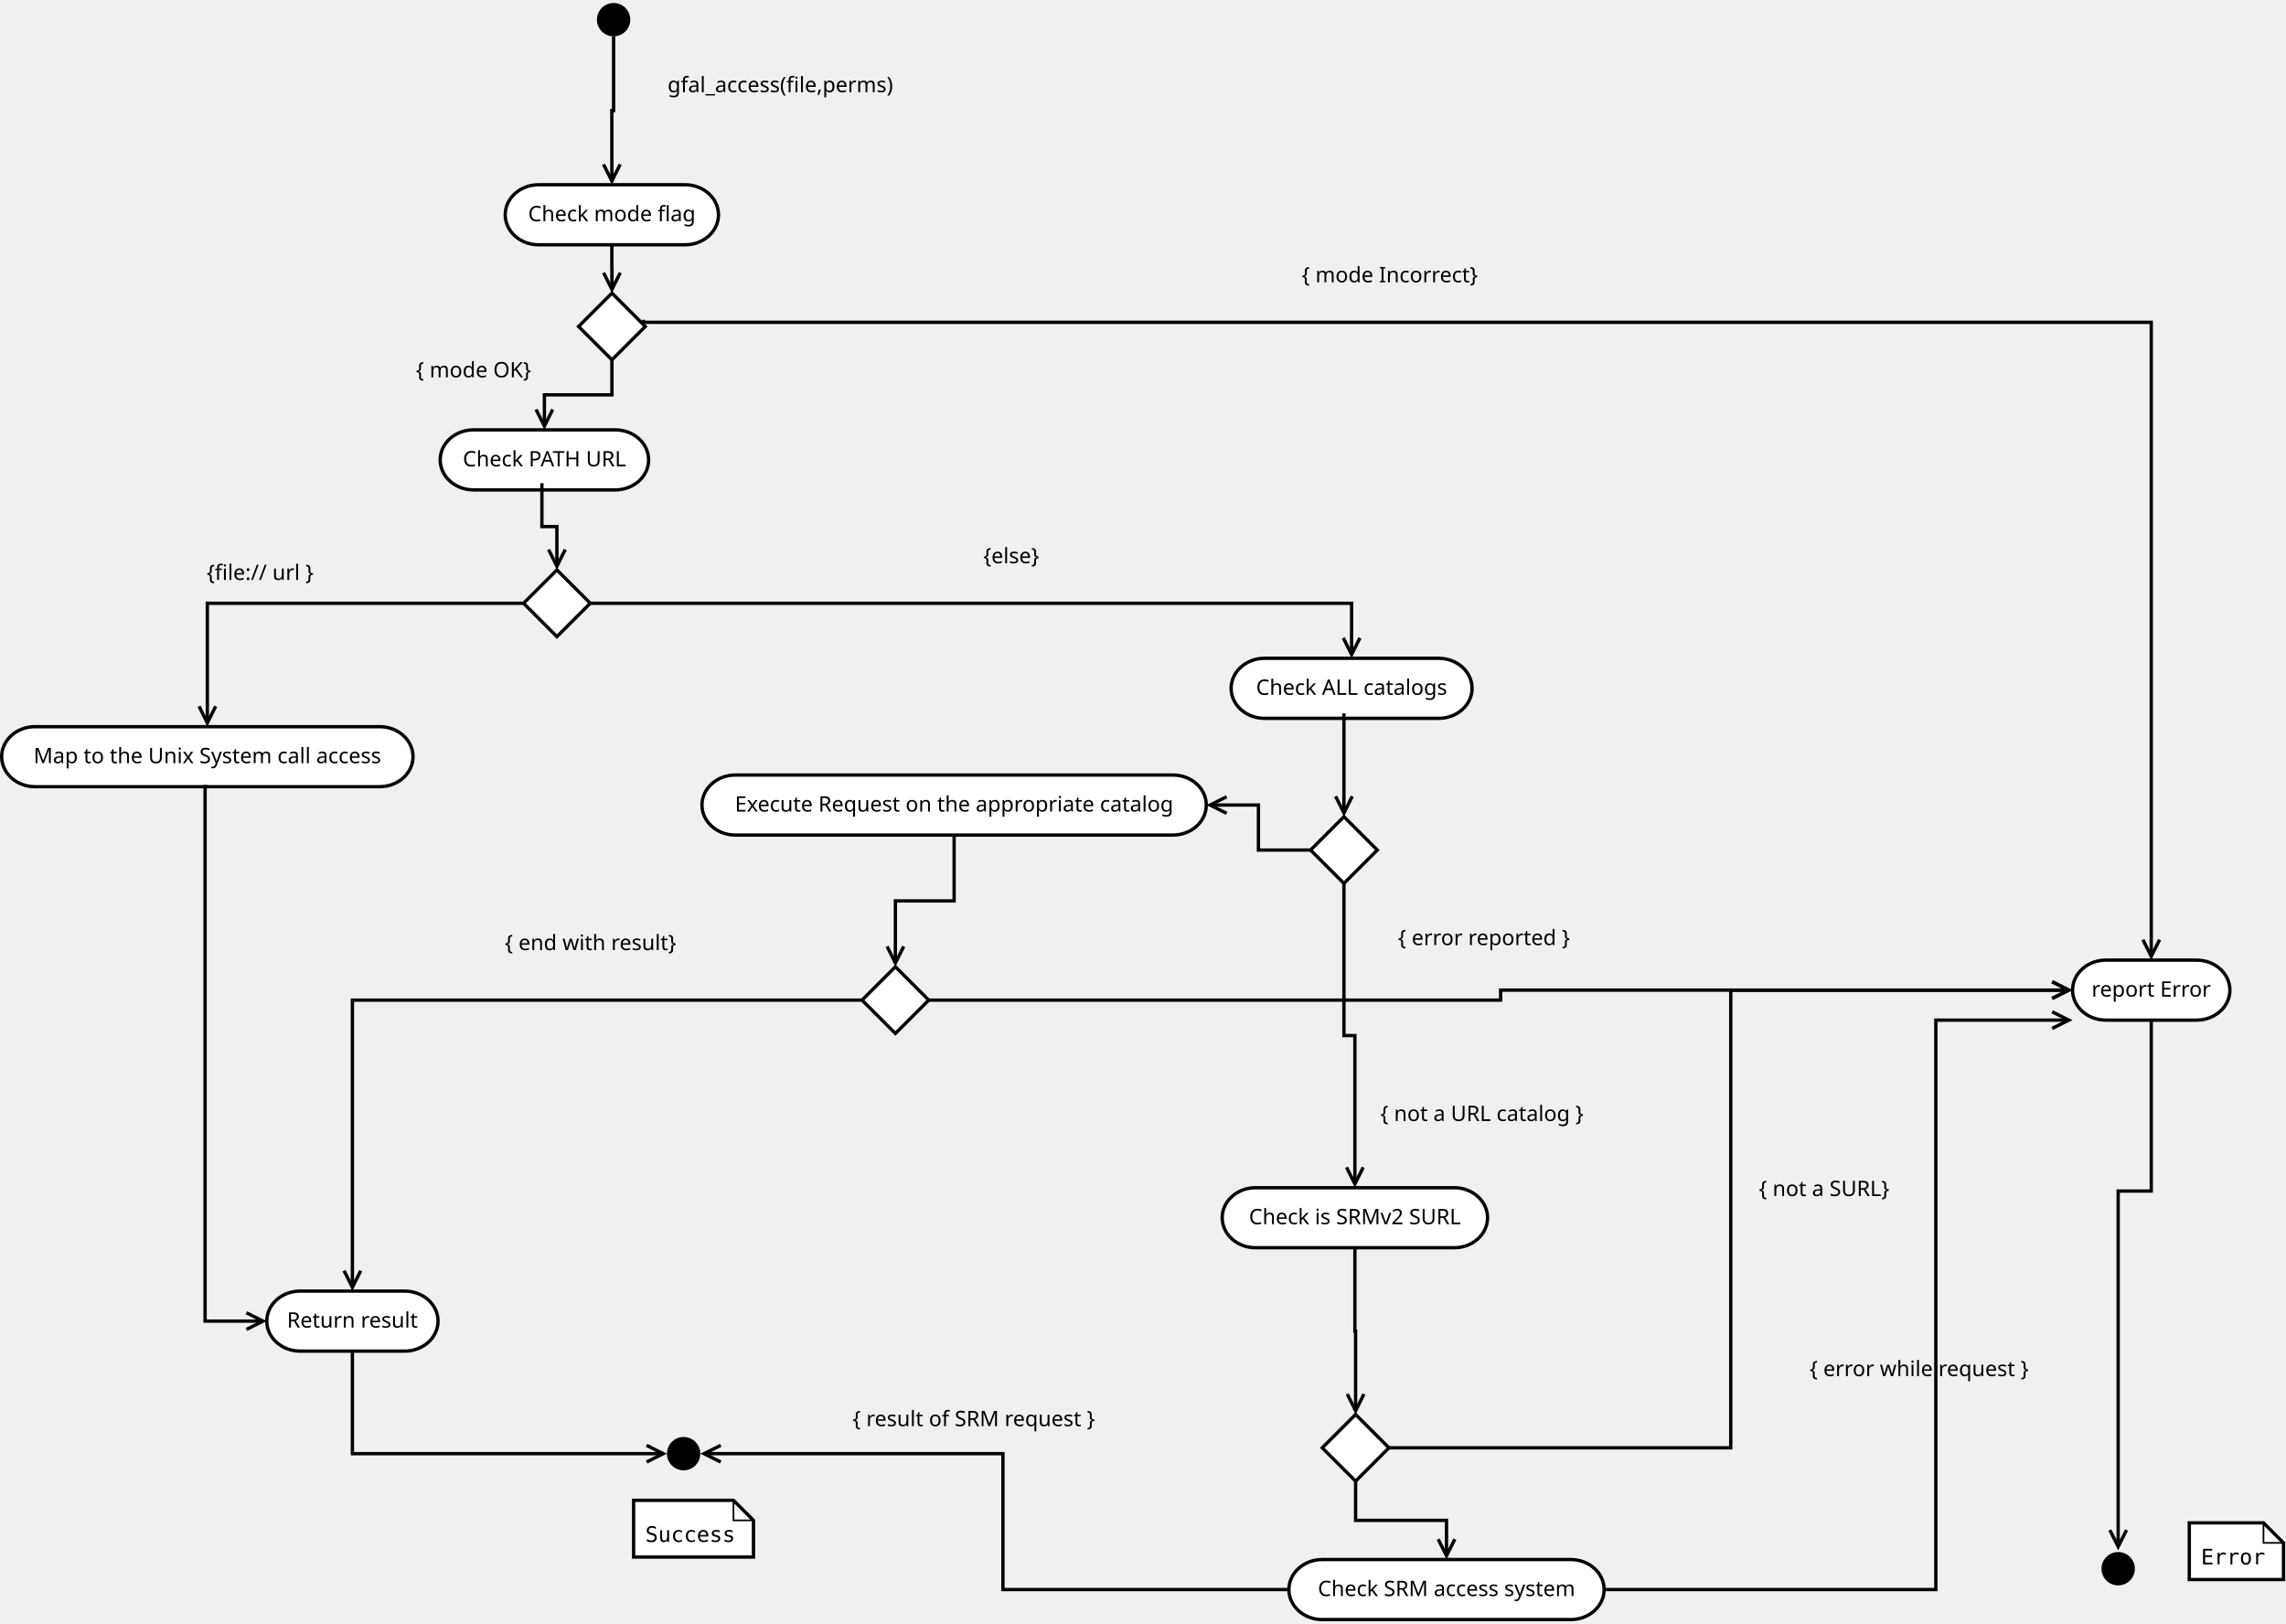
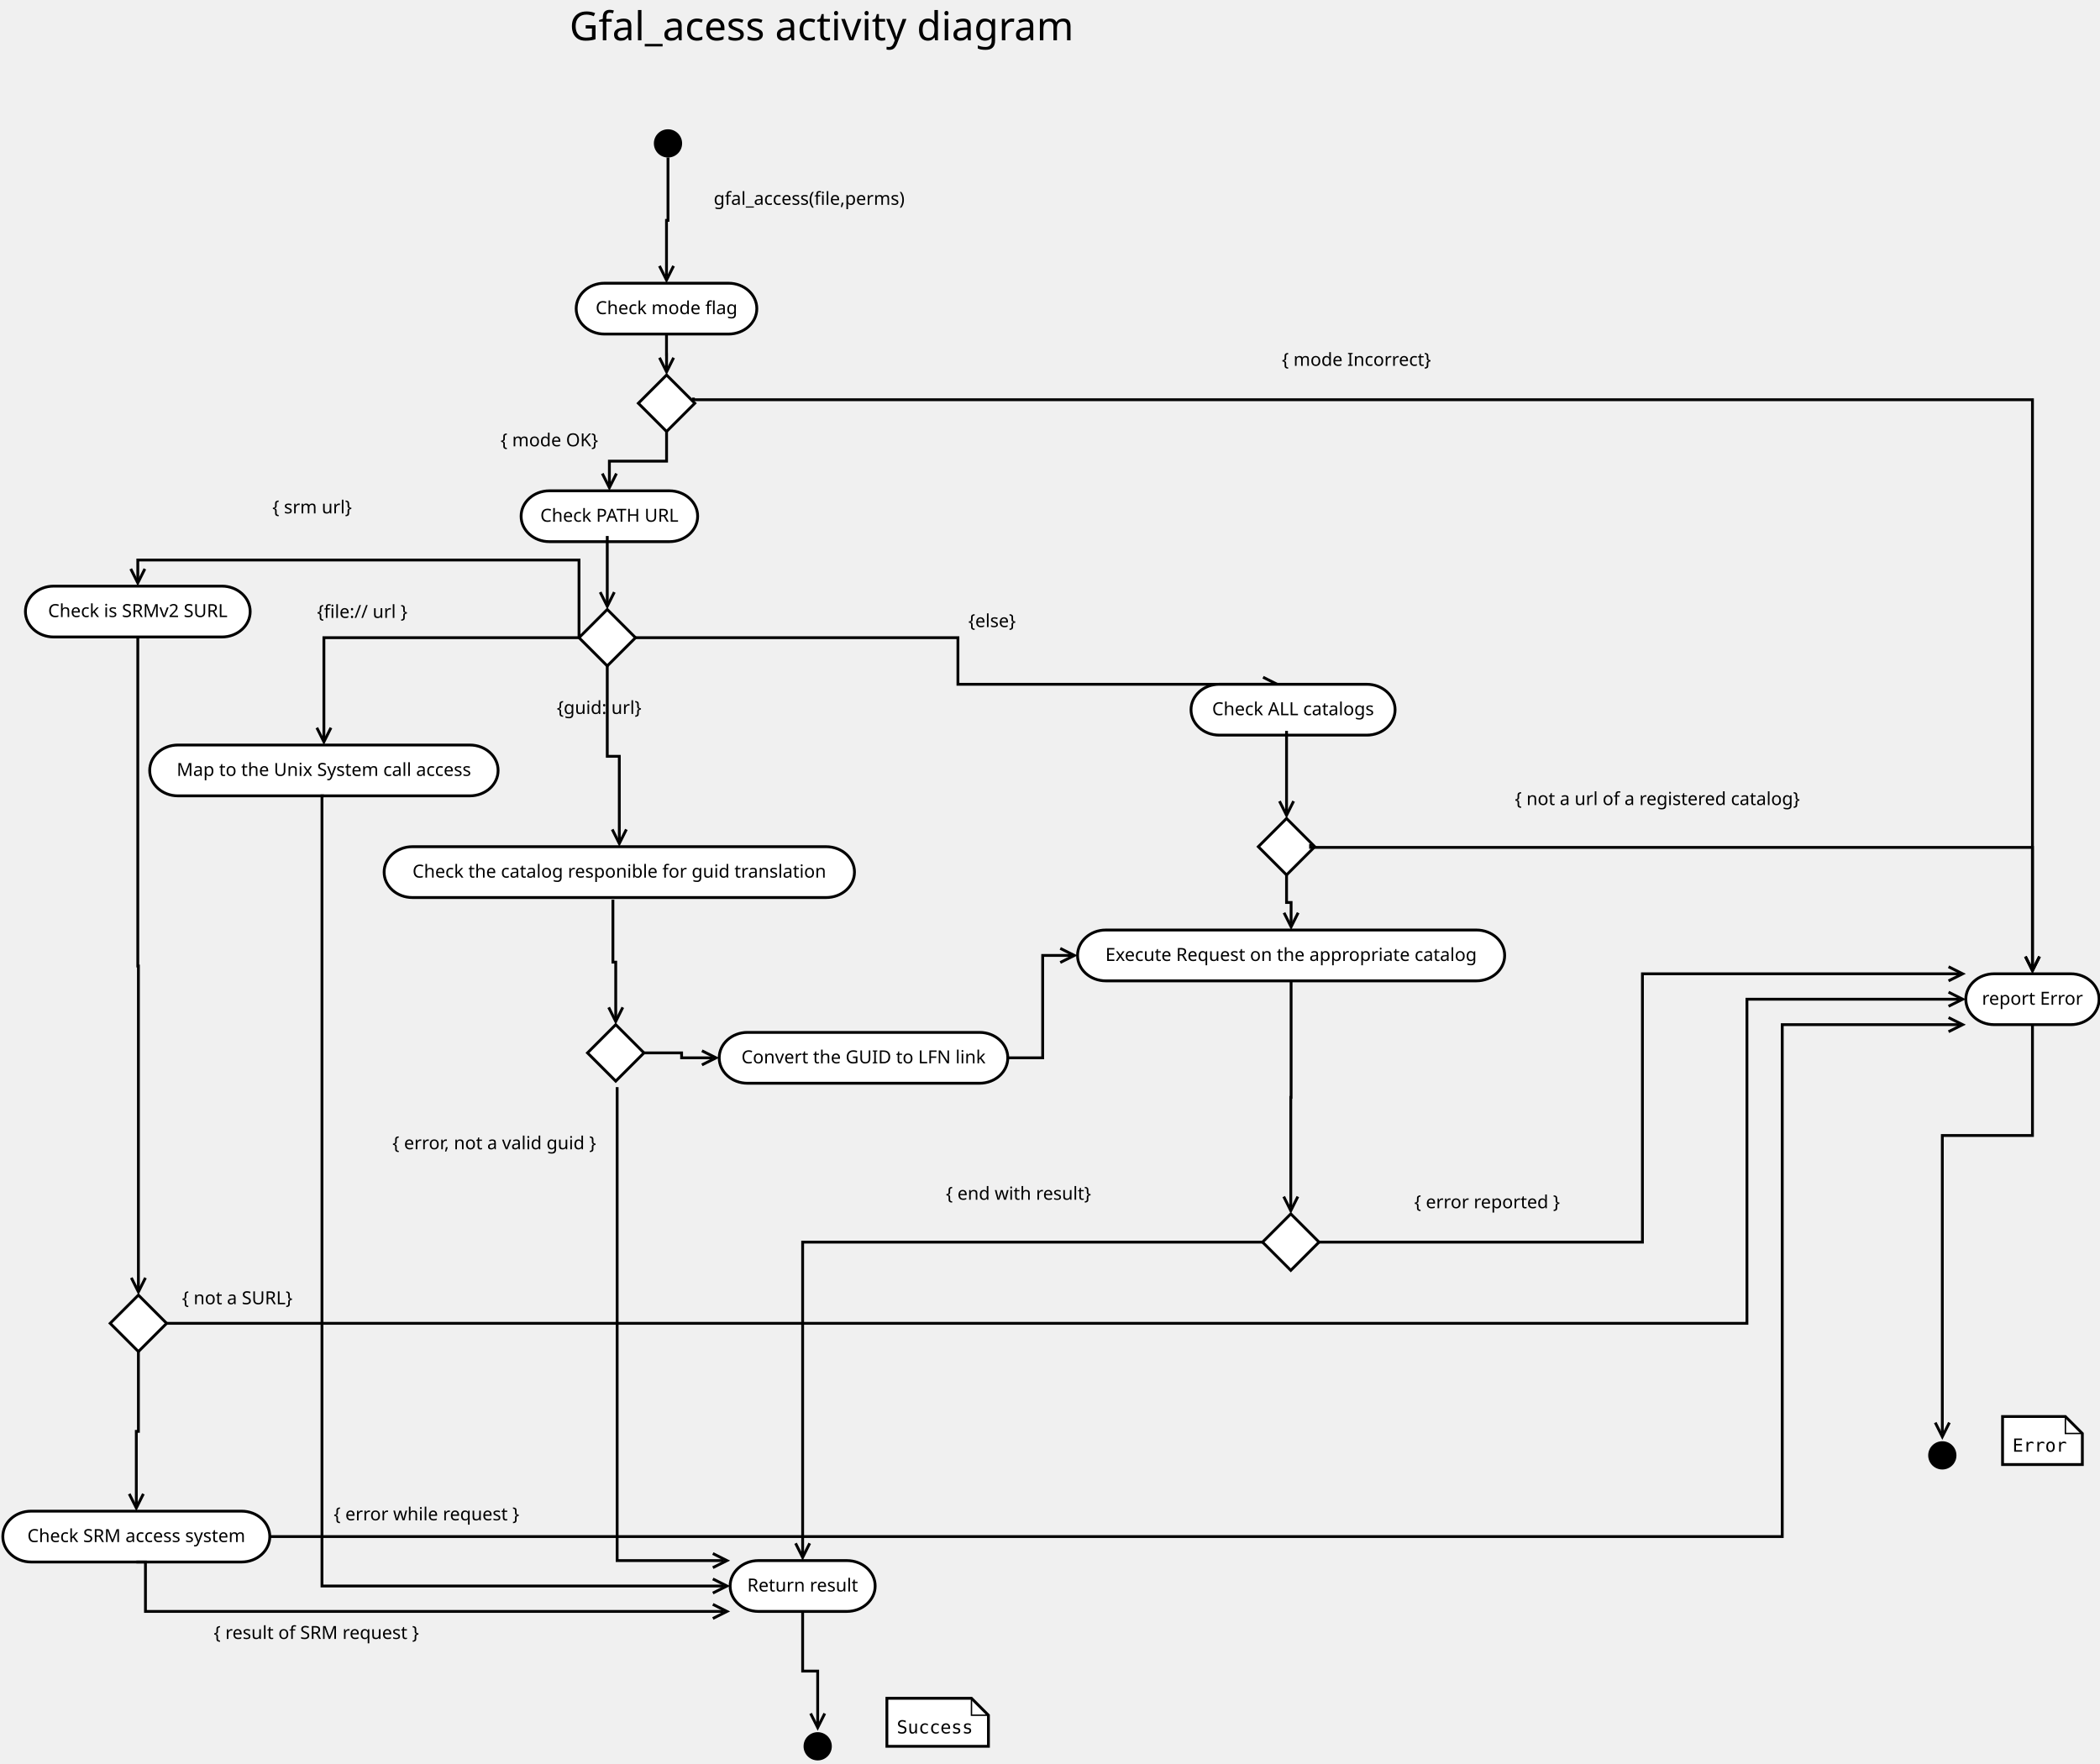
- <svg xmlns="http://www.w3.org/2000/svg" width="69cm" height="49cm" viewBox="97 30 1371 972">
+ <svg xmlns="http://www.w3.org/2000/svg" width="75cm" height="63cm" viewBox="-8 -59 1487 1246">
  <ellipse style="fill: #000000" cx="465" cy="41" rx="10" ry="10" />
  <g>
-     <polygon style="fill: #ffffff" points="411,391 431,371 451,391 431,411 " />
-     <polygon style="fill: none; fill-opacity:0; stroke-width: 2; stroke: #000000" points="411,391 431,371 451,391 431,411 " />
+     <polygon style="fill: #ffffff" points="402,391 422,371 442,391 422,411 " />
+     <polygon style="fill: none; fill-opacity:0; stroke-width: 2; stroke: #000000" points="402,391 422,371 442,391 422,411 " />
  </g>
  <g>
    <polyline style="fill: none; fill-opacity:0; stroke-width: 2; stroke: #000000" points="465,51 465,95.5 463.95,95.5 463.95,135.528 " />
    <polyline style="fill: none; fill-opacity:0; stroke-width: 2; stroke: #000000" points="458.95,127.764 463.95,137.764 468.95,127.764 " />
    <text style="fill: #000000;text-anchor:middle;font-size:12.8;font-family:sanserif;font-style:normal;font-weight:normal" x="564.976" y="84.497">gfal_access(file,perms)</text>
  </g>
  <g>
    <rect style="fill: #ffffff" x="361" y="287" width="125" height="36" rx="20" ry="20" />
    <rect style="fill: none; fill-opacity:0; stroke-width: 2; stroke: #000000" x="361" y="287" width="125" height="36" rx="20" ry="20" />
    <text style="fill: #000000;text-anchor:middle;font-size:12.8;font-family:sanserif;font-style:normal;font-weight:normal" x="423.5" y="308.9">
      <tspan x="423.5" y="308.9">Check PATH URL</tspan>
    </text>
  </g>
  <g>
-     <rect style="fill: #ffffff" x="98" y="465" width="246.7" height="36" rx="20" ry="20" />
-     <rect style="fill: none; fill-opacity:0; stroke-width: 2; stroke: #000000" x="98" y="465" width="246.7" height="36" rx="20" ry="20" />
-     <text style="fill: #000000;text-anchor:middle;font-size:12.8;font-family:sanserif;font-style:normal;font-weight:normal" x="221.35" y="486.9">
-       <tspan x="221.35" y="486.9">Map to the Unix System call access</tspan>
-     </text>
-   </g>
-   <g>
-     <polyline style="fill: none; fill-opacity:0; stroke-width: 2; stroke: #000000" points="411,391 221.35,391 221.35,460.528 " />
-     <polyline style="fill: none; fill-opacity:0; stroke-width: 2; stroke: #000000" points="216.35,452.764 221.35,462.764 226.35,452.764 " />
-     <text style="fill: #000000;text-anchor:middle;font-size:12.8;font-family:sanserif;font-style:normal;font-weight:normal" x="253" y="377">{file:// url }</text>
-   </g>
-   <g>
-     <polyline style="fill: none; fill-opacity:0; stroke-width: 2; stroke: #000000" points="451,391 907.604,391 907.604,419.528 " />
-     <polyline style="fill: none; fill-opacity:0; stroke-width: 2; stroke: #000000" points="902.604,411.764 907.604,421.764 912.604,411.764 " />
-     <text style="fill: #000000;text-anchor:middle;font-size:12.8;font-family:sanserif;font-style:normal;font-weight:normal" x="703.478" y="367">{else}</text>
-   </g>
-   <ellipse style="fill: #000000" cx="507" cy="901" rx="10" ry="10" />
-   <g>
-     <polyline style="fill: none; fill-opacity:0; stroke-width: 2; stroke: #000000" points="221.35,501 220,501 220,821.5 252.528,821.5 " />
-     <polyline style="fill: none; fill-opacity:0; stroke-width: 2; stroke: #000000" points="244.764,826.5 254.764,821.5 244.764,816.5 " />
-   </g>
-   <g>
-     <rect style="fill: #ffffff" x="1340" y="605" width="94.35" height="36" rx="20" ry="20" />
-     <rect style="fill: none; fill-opacity:0; stroke-width: 2; stroke: #000000" x="1340" y="605" width="94.35" height="36" rx="20" ry="20" />
-     <text style="fill: #000000;text-anchor:middle;font-size:12.8;font-family:sanserif;font-style:normal;font-weight:normal" x="1387.17" y="626.9">
-       <tspan x="1387.17" y="626.9">report Error</tspan>
-     </text>
-   </g>
-   <g>
-     <polyline style="fill: none; fill-opacity:0; stroke-width: 2; stroke: #000000" points="422,319 422,345 431,345 431,366.528 " />
-     <polyline style="fill: none; fill-opacity:0; stroke-width: 2; stroke: #000000" points="426,358.764 431,368.764 436,358.764 " />
+     <rect style="fill: #ffffff" x="98" y="467" width="246.7" height="36" rx="20" ry="20" />
+     <rect style="fill: none; fill-opacity:0; stroke-width: 2; stroke: #000000" x="98" y="467" width="246.7" height="36" rx="20" ry="20" />
+     <text style="fill: #000000;text-anchor:middle;font-size:12.8;font-family:sanserif;font-style:normal;font-weight:normal" x="221.35" y="488.9">
+       <tspan x="221.35" y="488.9">Map to the Unix System call access</tspan>
+     </text>
+   </g>
+   <g>
+     <polyline style="fill: none; fill-opacity:0; stroke-width: 2; stroke: #000000" points="402,391 221.35,391 221.35,462.528 " />
+     <polyline style="fill: none; fill-opacity:0; stroke-width: 2; stroke: #000000" points="216.35,454.764 221.35,464.764 226.35,454.764 " />
+     <text style="fill: #000000;text-anchor:middle;font-size:12.8;font-family:sanserif;font-style:normal;font-weight:normal" x="248.5" y="377">{file:// url }</text>
+   </g>
+   <g>
+     <polyline style="fill: none; fill-opacity:0; stroke-width: 2; stroke: #000000" points="442,391 670.302,391 670.302,424 894.132,424 " />
+     <polyline style="fill: none; fill-opacity:0; stroke-width: 2; stroke: #000000" points="886.368,429 896.368,424 886.368,419 " />
+     <text style="fill: #000000;text-anchor:middle;font-size:12.8;font-family:sanserif;font-style:normal;font-weight:normal" x="694.478" y="383.5">{else}</text>
+   </g>
+   <ellipse style="fill: #000000" cx="571" cy="1176" rx="10" ry="10" />
+   <g>
+     <polyline style="fill: none; fill-opacity:0; stroke-width: 2; stroke: #000000" points="221.35,503 220,503 220,1062.5 504.528,1062.5 " />
+     <polyline style="fill: none; fill-opacity:0; stroke-width: 2; stroke: #000000" points="496.764,1067.5 506.764,1062.5 496.764,1057.5 " />
+   </g>
+   <g>
+     <rect style="fill: #ffffff" x="1384" y="629" width="94.35" height="36" rx="20" ry="20" />
+     <rect style="fill: none; fill-opacity:0; stroke-width: 2; stroke: #000000" x="1384" y="629" width="94.35" height="36" rx="20" ry="20" />
+     <text style="fill: #000000;text-anchor:middle;font-size:12.8;font-family:sanserif;font-style:normal;font-weight:normal" x="1431.18" y="650.9">
+       <tspan x="1431.18" y="650.9">report Error</tspan>
+     </text>
+   </g>
+   <g>
+     <polyline style="fill: none; fill-opacity:0; stroke-width: 2; stroke: #000000" points="422,319 422,319 422,366.528 " />
+     <polyline style="fill: none; fill-opacity:0; stroke-width: 2; stroke: #000000" points="417,358.764 422,368.764 427,358.764 " />
  </g>
  <g>
    <polygon style="fill: #ffffff" points="444,225 464,205 484,225 464,245 " />
    <polygon style="fill: none; fill-opacity:0; stroke-width: 2; stroke: #000000" points="444,225 464,205 484,225 464,245 " />
  </g>
  <g>
    <polyline style="fill: none; fill-opacity:0; stroke-width: 2; stroke: #000000" points="464,245 464,266 423.5,266 423.5,282.528 " />
    <polyline style="fill: none; fill-opacity:0; stroke-width: 2; stroke: #000000" points="418.5,274.764 423.5,284.764 428.5,274.764 " />
    <text style="fill: #000000;text-anchor:middle;font-size:12.8;font-family:sanserif;font-style:normal;font-weight:normal" x="381" y="255.5">{ mode OK}</text>
  </g>
  <g>
    <rect style="fill: #ffffff" x="400" y="140" width="127.9" height="36" rx="20" ry="20" />
    <rect style="fill: none; fill-opacity:0; stroke-width: 2; stroke: #000000" x="400" y="140" width="127.9" height="36" rx="20" ry="20" />
    <text style="fill: #000000;text-anchor:middle;font-size:12.8;font-family:sanserif;font-style:normal;font-weight:normal" x="463.95" y="161.9">
      <tspan x="463.95" y="161.9">Check mode flag</tspan>
    </text>
  </g>
  <g>
    <polyline style="fill: none; fill-opacity:0; stroke-width: 2; stroke: #000000" points="463.95,176 463.95,190.5 464,190.5 464,200.528 " />
    <polyline style="fill: none; fill-opacity:0; stroke-width: 2; stroke: #000000" points="459,192.764 464,202.764 469,192.764 " />
  </g>
  <g>
-     <polyline style="fill: none; fill-opacity:0; stroke-width: 2; stroke: #000000" points="483,221 483,222.5 1387.18,222.5 1387.18,600.528 " />
-     <polyline style="fill: none; fill-opacity:0; stroke-width: 2; stroke: #000000" points="1382.18,592.764 1387.18,602.764 1392.18,592.764 " />
-     <text style="fill: #000000;text-anchor:middle;font-size:12.8;font-family:sanserif;font-style:normal;font-weight:normal" x="930.5" y="198.5">{ mode Incorrect}</text>
+     <polyline style="fill: none; fill-opacity:0; stroke-width: 2; stroke: #000000" points="483,221 483,222.5 1431.18,222.5 1431.18,624.528 " />
+     <polyline style="fill: none; fill-opacity:0; stroke-width: 2; stroke: #000000" points="1426.18,616.764 1431.18,626.764 1436.18,616.764 " />
+     <text style="fill: #000000;text-anchor:middle;font-size:12.8;font-family:sanserif;font-style:normal;font-weight:normal" x="952.5" y="198.5">{ mode Incorrect}</text>
  </g>
  <ellipse style="fill: #000000" cx="1367.35" cy="970" rx="10" ry="10" />
  <g>
-     <polyline style="fill: none; fill-opacity:0; stroke-width: 2; stroke: #000000" points="1387.18,641 1387.18,743.5 1367.35,743.5 1367.35,954.551 " />
+     <polyline style="fill: none; fill-opacity:0; stroke-width: 2; stroke: #000000" points="1431.18,665 1431.18,743.5 1367.35,743.5 1367.35,954.551 " />
    <polyline style="fill: none; fill-opacity:0; stroke-width: 2; stroke: #000000" points="1362.35,946.787 1367.35,956.787 1372.35,946.787 " />
  </g>
  <g>
    <rect style="fill: #ffffff" x="835.354" y="424" width="144.5" height="36" rx="20" ry="20" />
    <rect style="fill: none; fill-opacity:0; stroke-width: 2; stroke: #000000" x="835.354" y="424" width="144.5" height="36" rx="20" ry="20" />
    <text style="fill: #000000;text-anchor:middle;font-size:12.8;font-family:sanserif;font-style:normal;font-weight:normal" x="907.604" y="445.9">
      <tspan x="907.604" y="445.9">Check ALL catalogs</tspan>
    </text>
  </g>
  <g>
    <polygon style="fill: #ffffff" points="883,539 903,519 923,539 903,559 " />
    <polygon style="fill: none; fill-opacity:0; stroke-width: 2; stroke: #000000" points="883,539 903,519 923,539 903,559 " />
  </g>
  <g>
    <polyline style="fill: none; fill-opacity:0; stroke-width: 2; stroke: #000000" points="903,457 903,457 903,514.528 " />
    <polyline style="fill: none; fill-opacity:0; stroke-width: 2; stroke: #000000" points="898,506.764 903,516.764 908,506.764 " />
  </g>
  <g>
-     <polyline style="fill: none; fill-opacity:0; stroke-width: 2; stroke: #000000" points="883,539 851.725,539 851.725,512 824.922,512 " />
-     <polyline style="fill: none; fill-opacity:0; stroke-width: 2; stroke: #000000" points="832.686,507 822.686,512 832.686,517 " />
-   </g>
-   <g>
-     <polygon style="fill: #ffffff" points="477,929 536.9,929 548.9,941 548.9,963 477,963 " />
-     <polygon style="fill: none; fill-opacity:0; stroke-width: 2; stroke: #000000" points="477,929 536.9,929 548.9,941 548.9,963 477,963 " />
-     <polyline style="fill: none; fill-opacity:0; stroke-width: 1; stroke: #000000" points="536.9,929 536.9,941 548.9,941 " />
-     <text style="fill: #000000;text-anchor:start;font-size:12.8;font-family:monospace;font-style:normal;font-weight:normal" x="484" y="953.9">
-       <tspan x="484" y="953.9">Success</tspan>
-     </text>
-   </g>
-   <g>
-     <rect style="fill: #ffffff" x="518" y="494" width="302.45" height="36" rx="20" ry="20" />
-     <rect style="fill: none; fill-opacity:0; stroke-width: 2; stroke: #000000" x="518" y="494" width="302.45" height="36" rx="20" ry="20" />
-     <text style="fill: #000000;text-anchor:middle;font-size:12.8;font-family:sanserif;font-style:normal;font-weight:normal" x="669.225" y="515.9">
-       <tspan x="669.225" y="515.9">Execute Request on the appropriate catalog</tspan>
-     </text>
-   </g>
-   <g>
-     <polygon style="fill: #ffffff" points="614,629 634,609 654,629 634,649 " />
-     <polygon style="fill: none; fill-opacity:0; stroke-width: 2; stroke: #000000" points="614,629 634,609 654,629 634,649 " />
-   </g>
-   <g>
-     <polyline style="fill: none; fill-opacity:0; stroke-width: 2; stroke: #000000" points="669.225,530 669.225,569.5 634,569.5 634,604.528 " />
-     <polyline style="fill: none; fill-opacity:0; stroke-width: 2; stroke: #000000" points="629,596.764 634,606.764 639,596.764 " />
-   </g>
-   <g>
-     <polyline style="fill: none; fill-opacity:0; stroke-width: 2; stroke: #000000" points="614,629 308.35,629 308.35,799.028 " />
-     <polyline style="fill: none; fill-opacity:0; stroke-width: 2; stroke: #000000" points="303.35,791.264 308.35,801.264 313.35,791.264 " />
-     <text style="fill: #000000;text-anchor:middle;font-size:12.8;font-family:sanserif;font-style:normal;font-weight:normal" x="451.176" y="599">{ end with result}</text>
-   </g>
-   <g>
-     <rect style="fill: #ffffff" x="257" y="803.5" width="102.7" height="36" rx="20" ry="20" />
-     <rect style="fill: none; fill-opacity:0; stroke-width: 2; stroke: #000000" x="257" y="803.5" width="102.7" height="36" rx="20" ry="20" />
-     <text style="fill: #000000;text-anchor:middle;font-size:12.8;font-family:sanserif;font-style:normal;font-weight:normal" x="308.35" y="825.4">
-       <tspan x="308.35" y="825.4">Return result</tspan>
-     </text>
-   </g>
-   <g>
-     <polyline style="fill: none; fill-opacity:0; stroke-width: 2; stroke: #000000" points="308.35,839.5 308.35,901 492.528,901 " />
-     <polyline style="fill: none; fill-opacity:0; stroke-width: 2; stroke: #000000" points="484.764,906 494.764,901 484.764,896 " />
-   </g>
-   <g>
-     <polyline style="fill: none; fill-opacity:0; stroke-width: 2; stroke: #000000" points="654,629 997,629 997,623 1335.53,623 " />
-     <polyline style="fill: none; fill-opacity:0; stroke-width: 2; stroke: #000000" points="1327.76,628 1337.76,623 1327.76,618 " />
-     <text style="fill: #000000;text-anchor:middle;font-size:12.8;font-family:sanserif;font-style:normal;font-weight:normal" x="987" y="596">{ error reported }</text>
-   </g>
-   <g>
-     <polyline style="fill: none; fill-opacity:0; stroke-width: 2; stroke: #000000" points="903,559 903,650.25 909.575,650.25 909.575,737.028 " />
-     <polyline style="fill: none; fill-opacity:0; stroke-width: 2; stroke: #000000" points="904.575,729.264 909.575,739.264 914.575,729.264 " />
-     <text style="fill: #000000;text-anchor:middle;font-size:12.8;font-family:sanserif;font-style:normal;font-weight:normal" x="985.788" y="701.5">{ not a URL catalog }</text>
-   </g>
-   <g>
-     <rect style="fill: #ffffff" x="830" y="741.5" width="159.15" height="36" rx="20" ry="20" />
-     <rect style="fill: none; fill-opacity:0; stroke-width: 2; stroke: #000000" x="830" y="741.5" width="159.15" height="36" rx="20" ry="20" />
-     <text style="fill: #000000;text-anchor:middle;font-size:12.8;font-family:sanserif;font-style:normal;font-weight:normal" x="909.575" y="763.4">
-       <tspan x="909.575" y="763.4">Check is SRMv2 SURL</tspan>
-     </text>
-   </g>
-   <g>
-     <polyline style="fill: none; fill-opacity:0; stroke-width: 2; stroke: #000000" points="909.575,777.5 909.575,827.5 910,827.5 910,873.028 " />
-     <polyline style="fill: none; fill-opacity:0; stroke-width: 2; stroke: #000000" points="905,865.264 910,875.264 915,865.264 " />
-   </g>
-   <g>
-     <polygon style="fill: #ffffff" points="890,897.5 910,877.5 930,897.5 910,917.5 " />
-     <polygon style="fill: none; fill-opacity:0; stroke-width: 2; stroke: #000000" points="890,897.5 910,877.5 930,897.5 910,917.5 " />
-   </g>
-   <g>
-     <polyline style="fill: none; fill-opacity:0; stroke-width: 2; stroke: #000000" points="930,897.5 1135,897.5 1135,623 1335.53,623 " />
-     <polyline style="fill: none; fill-opacity:0; stroke-width: 2; stroke: #000000" points="1327.76,628 1337.76,623 1327.76,618 " />
-     <text style="fill: #000000;text-anchor:middle;font-size:12.8;font-family:sanserif;font-style:normal;font-weight:normal" x="1191" y="746.5">{ not a SURL}</text>
-   </g>
-   <g>
-     <rect style="fill: #ffffff" x="870" y="964.5" width="189.05" height="36" rx="20" ry="20" />
-     <rect style="fill: none; fill-opacity:0; stroke-width: 2; stroke: #000000" x="870" y="964.5" width="189.05" height="36" rx="20" ry="20" />
-     <text style="fill: #000000;text-anchor:middle;font-size:12.8;font-family:sanserif;font-style:normal;font-weight:normal" x="964.525" y="986.4">
-       <tspan x="964.525" y="986.4">Check SRM access system</tspan>
-     </text>
-   </g>
-   <g>
-     <polyline style="fill: none; fill-opacity:0; stroke-width: 2; stroke: #000000" points="910,917.5 910,941 964.525,941 964.525,960.028 " />
-     <polyline style="fill: none; fill-opacity:0; stroke-width: 2; stroke: #000000" points="959.525,952.264 964.525,962.264 969.525,952.264 " />
-   </g>
-   <g>
-     <polyline style="fill: none; fill-opacity:0; stroke-width: 2; stroke: #000000" points="870,982.5 698.5,982.5 698.5,901 521.472,901 " />
-     <polyline style="fill: none; fill-opacity:0; stroke-width: 2; stroke: #000000" points="529.236,896 519.236,901 529.236,906 " />
-     <text style="fill: #000000;text-anchor:middle;font-size:12.8;font-family:sanserif;font-style:normal;font-weight:normal" x="681" y="884.5">{ result of SRM request }</text>
-   </g>
-   <g>
-     <polyline style="fill: none; fill-opacity:0; stroke-width: 2; stroke: #000000" points="1059.05,982.5 1258,982.5 1258,641 1335.53,641 " />
-     <polyline style="fill: none; fill-opacity:0; stroke-width: 2; stroke: #000000" points="1327.76,646 1337.76,641 1327.76,636 " />
-     <text style="fill: #000000;text-anchor:middle;font-size:12.8;font-family:sanserif;font-style:normal;font-weight:normal" x="1248" y="854.5">{ error while request }</text>
+     <polyline style="fill: none; fill-opacity:0; stroke-width: 2; stroke: #000000" points="903,559 903,578.5 906.225,578.5 906.225,593.528 " />
+     <polyline style="fill: none; fill-opacity:0; stroke-width: 2; stroke: #000000" points="901.225,585.764 906.225,595.764 911.225,585.764 " />
+   </g>
+   <g>
+     <polygon style="fill: #ffffff" points="620,1142 679.9,1142 691.9,1154 691.9,1176 620,1176 " />
+     <polygon style="fill: none; fill-opacity:0; stroke-width: 2; stroke: #000000" points="620,1142 679.9,1142 691.9,1154 691.9,1176 620,1176 " />
+     <polyline style="fill: none; fill-opacity:0; stroke-width: 1; stroke: #000000" points="679.9,1142 679.9,1154 691.9,1154 " />
+     <text style="fill: #000000;text-anchor:start;font-size:12.8;font-family:monospace;font-style:normal;font-weight:normal" x="627" y="1166.9">
+       <tspan x="627" y="1166.9">Success</tspan>
+     </text>
+   </g>
+   <g>
+     <rect style="fill: #ffffff" x="755" y="598" width="302.45" height="36" rx="20" ry="20" />
+     <rect style="fill: none; fill-opacity:0; stroke-width: 2; stroke: #000000" x="755" y="598" width="302.45" height="36" rx="20" ry="20" />
+     <text style="fill: #000000;text-anchor:middle;font-size:12.8;font-family:sanserif;font-style:normal;font-weight:normal" x="906.225" y="619.9">
+       <tspan x="906.225" y="619.9">Execute Request on the appropriate catalog</tspan>
+     </text>
+   </g>
+   <g>
+     <polygon style="fill: #ffffff" points="886,819 906,799 926,819 906,839 " />
+     <polygon style="fill: none; fill-opacity:0; stroke-width: 2; stroke: #000000" points="886,819 906,799 926,819 906,839 " />
+   </g>
+   <g>
+     <polyline style="fill: none; fill-opacity:0; stroke-width: 2; stroke: #000000" points="906.225,634 906.225,716.5 906,716.5 906,794.528 " />
+     <polyline style="fill: none; fill-opacity:0; stroke-width: 2; stroke: #000000" points="901,786.764 906,796.764 911,786.764 " />
+   </g>
+   <g>
+     <polyline style="fill: none; fill-opacity:0; stroke-width: 2; stroke: #000000" points="886,819 560.35,819 560.35,1040.03 " />
+     <polyline style="fill: none; fill-opacity:0; stroke-width: 2; stroke: #000000" points="555.35,1032.26 560.35,1042.26 565.35,1032.26 " />
+     <text style="fill: #000000;text-anchor:middle;font-size:12.8;font-family:sanserif;font-style:normal;font-weight:normal" x="713.176" y="789">{ end with result}</text>
+   </g>
+   <g>
+     <rect style="fill: #ffffff" x="509" y="1044.5" width="102.7" height="36" rx="20" ry="20" />
+     <rect style="fill: none; fill-opacity:0; stroke-width: 2; stroke: #000000" x="509" y="1044.5" width="102.7" height="36" rx="20" ry="20" />
+     <text style="fill: #000000;text-anchor:middle;font-size:12.8;font-family:sanserif;font-style:normal;font-weight:normal" x="560.35" y="1066.4">
+       <tspan x="560.35" y="1066.4">Return result</tspan>
+     </text>
+   </g>
+   <g>
+     <polyline style="fill: none; fill-opacity:0; stroke-width: 2; stroke: #000000" points="560.35,1080.5 560.35,1122.75 571,1122.75 571,1160.52 " />
+     <polyline style="fill: none; fill-opacity:0; stroke-width: 2; stroke: #000000" points="566,1152.76 571,1162.76 576,1152.76 " />
+   </g>
+   <g>
+     <polyline style="fill: none; fill-opacity:0; stroke-width: 2; stroke: #000000" points="926,819 1155,819 1155,629 1379.53,629 " />
+     <polyline style="fill: none; fill-opacity:0; stroke-width: 2; stroke: #000000" points="1371.76,634 1381.76,629 1371.76,624 " />
+     <text style="fill: #000000;text-anchor:middle;font-size:12.8;font-family:sanserif;font-style:normal;font-weight:normal" x="1045" y="795">{ error reported }</text>
+   </g>
+   <g>
+     <polyline style="fill: none; fill-opacity:0; stroke-width: 2; stroke: #000000" points="402,391 402,336 89.575,336 89.575,350.028 " />
+     <polyline style="fill: none; fill-opacity:0; stroke-width: 2; stroke: #000000" points="84.575,342.264 89.575,352.264 94.575,342.264 " />
+     <text style="fill: #000000;text-anchor:middle;font-size:12.8;font-family:sanserif;font-style:normal;font-weight:normal" x="213.002" y="303">{ srm url}</text>
+   </g>
+   <g>
+     <rect style="fill: #ffffff" x="10" y="354.5" width="159.15" height="36" rx="20" ry="20" />
+     <rect style="fill: none; fill-opacity:0; stroke-width: 2; stroke: #000000" x="10" y="354.5" width="159.15" height="36" rx="20" ry="20" />
+     <text style="fill: #000000;text-anchor:middle;font-size:12.8;font-family:sanserif;font-style:normal;font-weight:normal" x="89.575" y="376.4">
+       <tspan x="89.575" y="376.4">Check is SRMv2 SURL</tspan>
+     </text>
+   </g>
+   <g>
+     <polyline style="fill: none; fill-opacity:0; stroke-width: 2; stroke: #000000" points="89.575,390.5 89.575,623.5 90,623.5 90,852.028 " />
+     <polyline style="fill: none; fill-opacity:0; stroke-width: 2; stroke: #000000" points="85,844.264 90,854.264 95,844.264 " />
+   </g>
+   <g>
+     <polygon style="fill: #ffffff" points="70,876.5 90,856.5 110,876.5 90,896.5 " />
+     <polygon style="fill: none; fill-opacity:0; stroke-width: 2; stroke: #000000" points="70,876.5 90,856.5 110,876.5 90,896.5 " />
+   </g>
+   <g>
+     <polyline style="fill: none; fill-opacity:0; stroke-width: 2; stroke: #000000" points="110,876.5 1229,876.5 1229,647 1379.53,647 " />
+     <polyline style="fill: none; fill-opacity:0; stroke-width: 2; stroke: #000000" points="1371.76,652 1381.76,647 1371.76,642 " />
+     <text style="fill: #000000;text-anchor:middle;font-size:12.8;font-family:sanserif;font-style:normal;font-weight:normal" x="160" y="863">{ not a SURL}</text>
+   </g>
+   <g>
+     <rect style="fill: #ffffff" x="-6" y="1009.5" width="189.05" height="36" rx="20" ry="20" />
+     <rect style="fill: none; fill-opacity:0; stroke-width: 2; stroke: #000000" x="-6" y="1009.5" width="189.05" height="36" rx="20" ry="20" />
+     <text style="fill: #000000;text-anchor:middle;font-size:12.8;font-family:sanserif;font-style:normal;font-weight:normal" x="88.525" y="1031.4">
+       <tspan x="88.525" y="1031.4">Check SRM access system</tspan>
+     </text>
+   </g>
+   <g>
+     <polyline style="fill: none; fill-opacity:0; stroke-width: 2; stroke: #000000" points="90,896.5 90,953 88.525,953 88.525,1005.03 " />
+     <polyline style="fill: none; fill-opacity:0; stroke-width: 2; stroke: #000000" points="83.525,997.264 88.525,1007.26 93.525,997.264 " />
+   </g>
+   <g>
+     <polyline style="fill: none; fill-opacity:0; stroke-width: 2; stroke: #000000" points="88.525,1045.5 95,1045.5 95,1080.5 504.528,1080.5 " />
+     <polyline style="fill: none; fill-opacity:0; stroke-width: 2; stroke: #000000" points="496.764,1085.5 506.764,1080.5 496.764,1075.5 " />
+     <text style="fill: #000000;text-anchor:middle;font-size:12.8;font-family:sanserif;font-style:normal;font-weight:normal" x="216" y="1100">{ result of SRM request }</text>
+   </g>
+   <g>
+     <polyline style="fill: none; fill-opacity:0; stroke-width: 2; stroke: #000000" points="183.05,1027.5 1254,1027.5 1254,665 1379.53,665 " />
+     <polyline style="fill: none; fill-opacity:0; stroke-width: 2; stroke: #000000" points="1371.76,670 1381.76,665 1371.76,660 " />
+     <text style="fill: #000000;text-anchor:middle;font-size:12.8;font-family:sanserif;font-style:normal;font-weight:normal" x="294" y="1016">{ error while request }</text>
  </g>
  <g>
    <polygon style="fill: #ffffff" points="1410,942.5 1454.5,942.5 1466.5,954.5 1466.5,976.5 1410,976.5 " />
    <polygon style="fill: none; fill-opacity:0; stroke-width: 2; stroke: #000000" points="1410,942.5 1454.5,942.5 1466.5,954.5 1466.5,976.5 1410,976.5 " />
    <polyline style="fill: none; fill-opacity:0; stroke-width: 1; stroke: #000000" points="1454.5,942.5 1454.5,954.5 1466.5,954.5 " />
    <text style="fill: #000000;text-anchor:start;font-size:12.8;font-family:monospace;font-style:normal;font-weight:normal" x="1417" y="967.4">
      <tspan x="1417" y="967.4">Error</tspan>
    </text>
  </g>
+   <text style="fill: #000000;text-anchor:start;font-size:28.222;font-family:sanserif;font-style:normal;font-weight:normal" x="395.24" y="-32">
+     <tspan x="395.24" y="-32">Gfal_acess activity diagram</tspan>
+   </text>
+   <g>
+     <rect style="fill: #ffffff" x="264.002" y="539" width="333.05" height="36" rx="20" ry="20" />
+     <rect style="fill: none; fill-opacity:0; stroke-width: 2; stroke: #000000" x="264.002" y="539" width="333.05" height="36" rx="20" ry="20" />
+     <text style="fill: #000000;text-anchor:middle;font-size:12.8;font-family:sanserif;font-style:normal;font-weight:normal" x="430.527" y="560.9">
+       <tspan x="430.527" y="560.9">Check the catalog responible for guid translation</tspan>
+     </text>
+   </g>
+   <g>
+     <polyline style="fill: none; fill-opacity:0; stroke-width: 2; stroke: #000000" points="422,411 422,475 430.527,475 430.527,534.528 " />
+     <polyline style="fill: none; fill-opacity:0; stroke-width: 2; stroke: #000000" points="425.527,526.764 430.527,536.764 435.527,526.764 " />
+     <text style="fill: #000000;text-anchor:middle;font-size:12.8;font-family:sanserif;font-style:normal;font-weight:normal" x="416.263" y="445">{guid: url}</text>
+   </g>
+   <g>
+     <polyline style="fill: none; fill-opacity:0; stroke-width: 2; stroke: #000000" points="920,537 920,539.5 1431.18,539.5 1431.18,624.528 " />
+     <polyline style="fill: none; fill-opacity:0; stroke-width: 2; stroke: #000000" points="1426.18,616.764 1431.18,626.764 1436.18,616.764 " />
+     <text style="fill: #000000;text-anchor:middle;font-size:12.8;font-family:sanserif;font-style:normal;font-weight:normal" x="1165.59" y="509.5">{ not a url of a registered catalog}</text>
+   </g>
+   <g>
+     <polygon style="fill: #ffffff" points="408,685 428,665 448,685 428,705 " />
+     <polygon style="fill: none; fill-opacity:0; stroke-width: 2; stroke: #000000" points="408,685 428,665 448,685 428,705 " />
+   </g>
+   <g>
+     <polyline style="fill: none; fill-opacity:0; stroke-width: 2; stroke: #000000" points="426,576.5 426,620.75 428,620.75 428,660.528 " />
+     <polyline style="fill: none; fill-opacity:0; stroke-width: 2; stroke: #000000" points="423,652.764 428,662.764 433,652.764 " />
+   </g>
+   <g>
+     <polyline style="fill: none; fill-opacity:0; stroke-width: 2; stroke: #000000" points="428,710.25 429,710.25 429,1044.5 504.528,1044.5 " />
+     <polyline style="fill: none; fill-opacity:0; stroke-width: 2; stroke: #000000" points="496.764,1049.5 506.764,1044.5 496.764,1039.5 " />
+     <text style="fill: #000000;text-anchor:middle;font-size:12.8;font-family:sanserif;font-style:normal;font-weight:normal" x="342" y="753.25">{ error, not a valid guid }</text>
+   </g>
+   <g>
+     <rect style="fill: #ffffff" x="501.269" y="670.5" width="204.35" height="36" rx="20" ry="20" />
+     <rect style="fill: none; fill-opacity:0; stroke-width: 2; stroke: #000000" x="501.269" y="670.5" width="204.35" height="36" rx="20" ry="20" />
+     <text style="fill: #000000;text-anchor:middle;font-size:12.8;font-family:sanserif;font-style:normal;font-weight:normal" x="603.444" y="692.4">
+       <tspan x="603.444" y="692.4">Convert the GUID to LFN link</tspan>
+     </text>
+   </g>
+   <g>
+     <polyline style="fill: none; fill-opacity:0; stroke-width: 2; stroke: #000000" points="448,685 474.635,685 474.635,688.5 496.797,688.5 " />
+     <polyline style="fill: none; fill-opacity:0; stroke-width: 2; stroke: #000000" points="489.033,693.5 499.033,688.5 489.033,683.5 " />
+   </g>
+   <g>
+     <polyline style="fill: none; fill-opacity:0; stroke-width: 2; stroke: #000000" points="705.619,688.5 730.31,688.5 730.31,616 750.528,616 " />
+     <polyline style="fill: none; fill-opacity:0; stroke-width: 2; stroke: #000000" points="742.764,621 752.764,616 742.764,611 " />
+   </g>
</svg>
